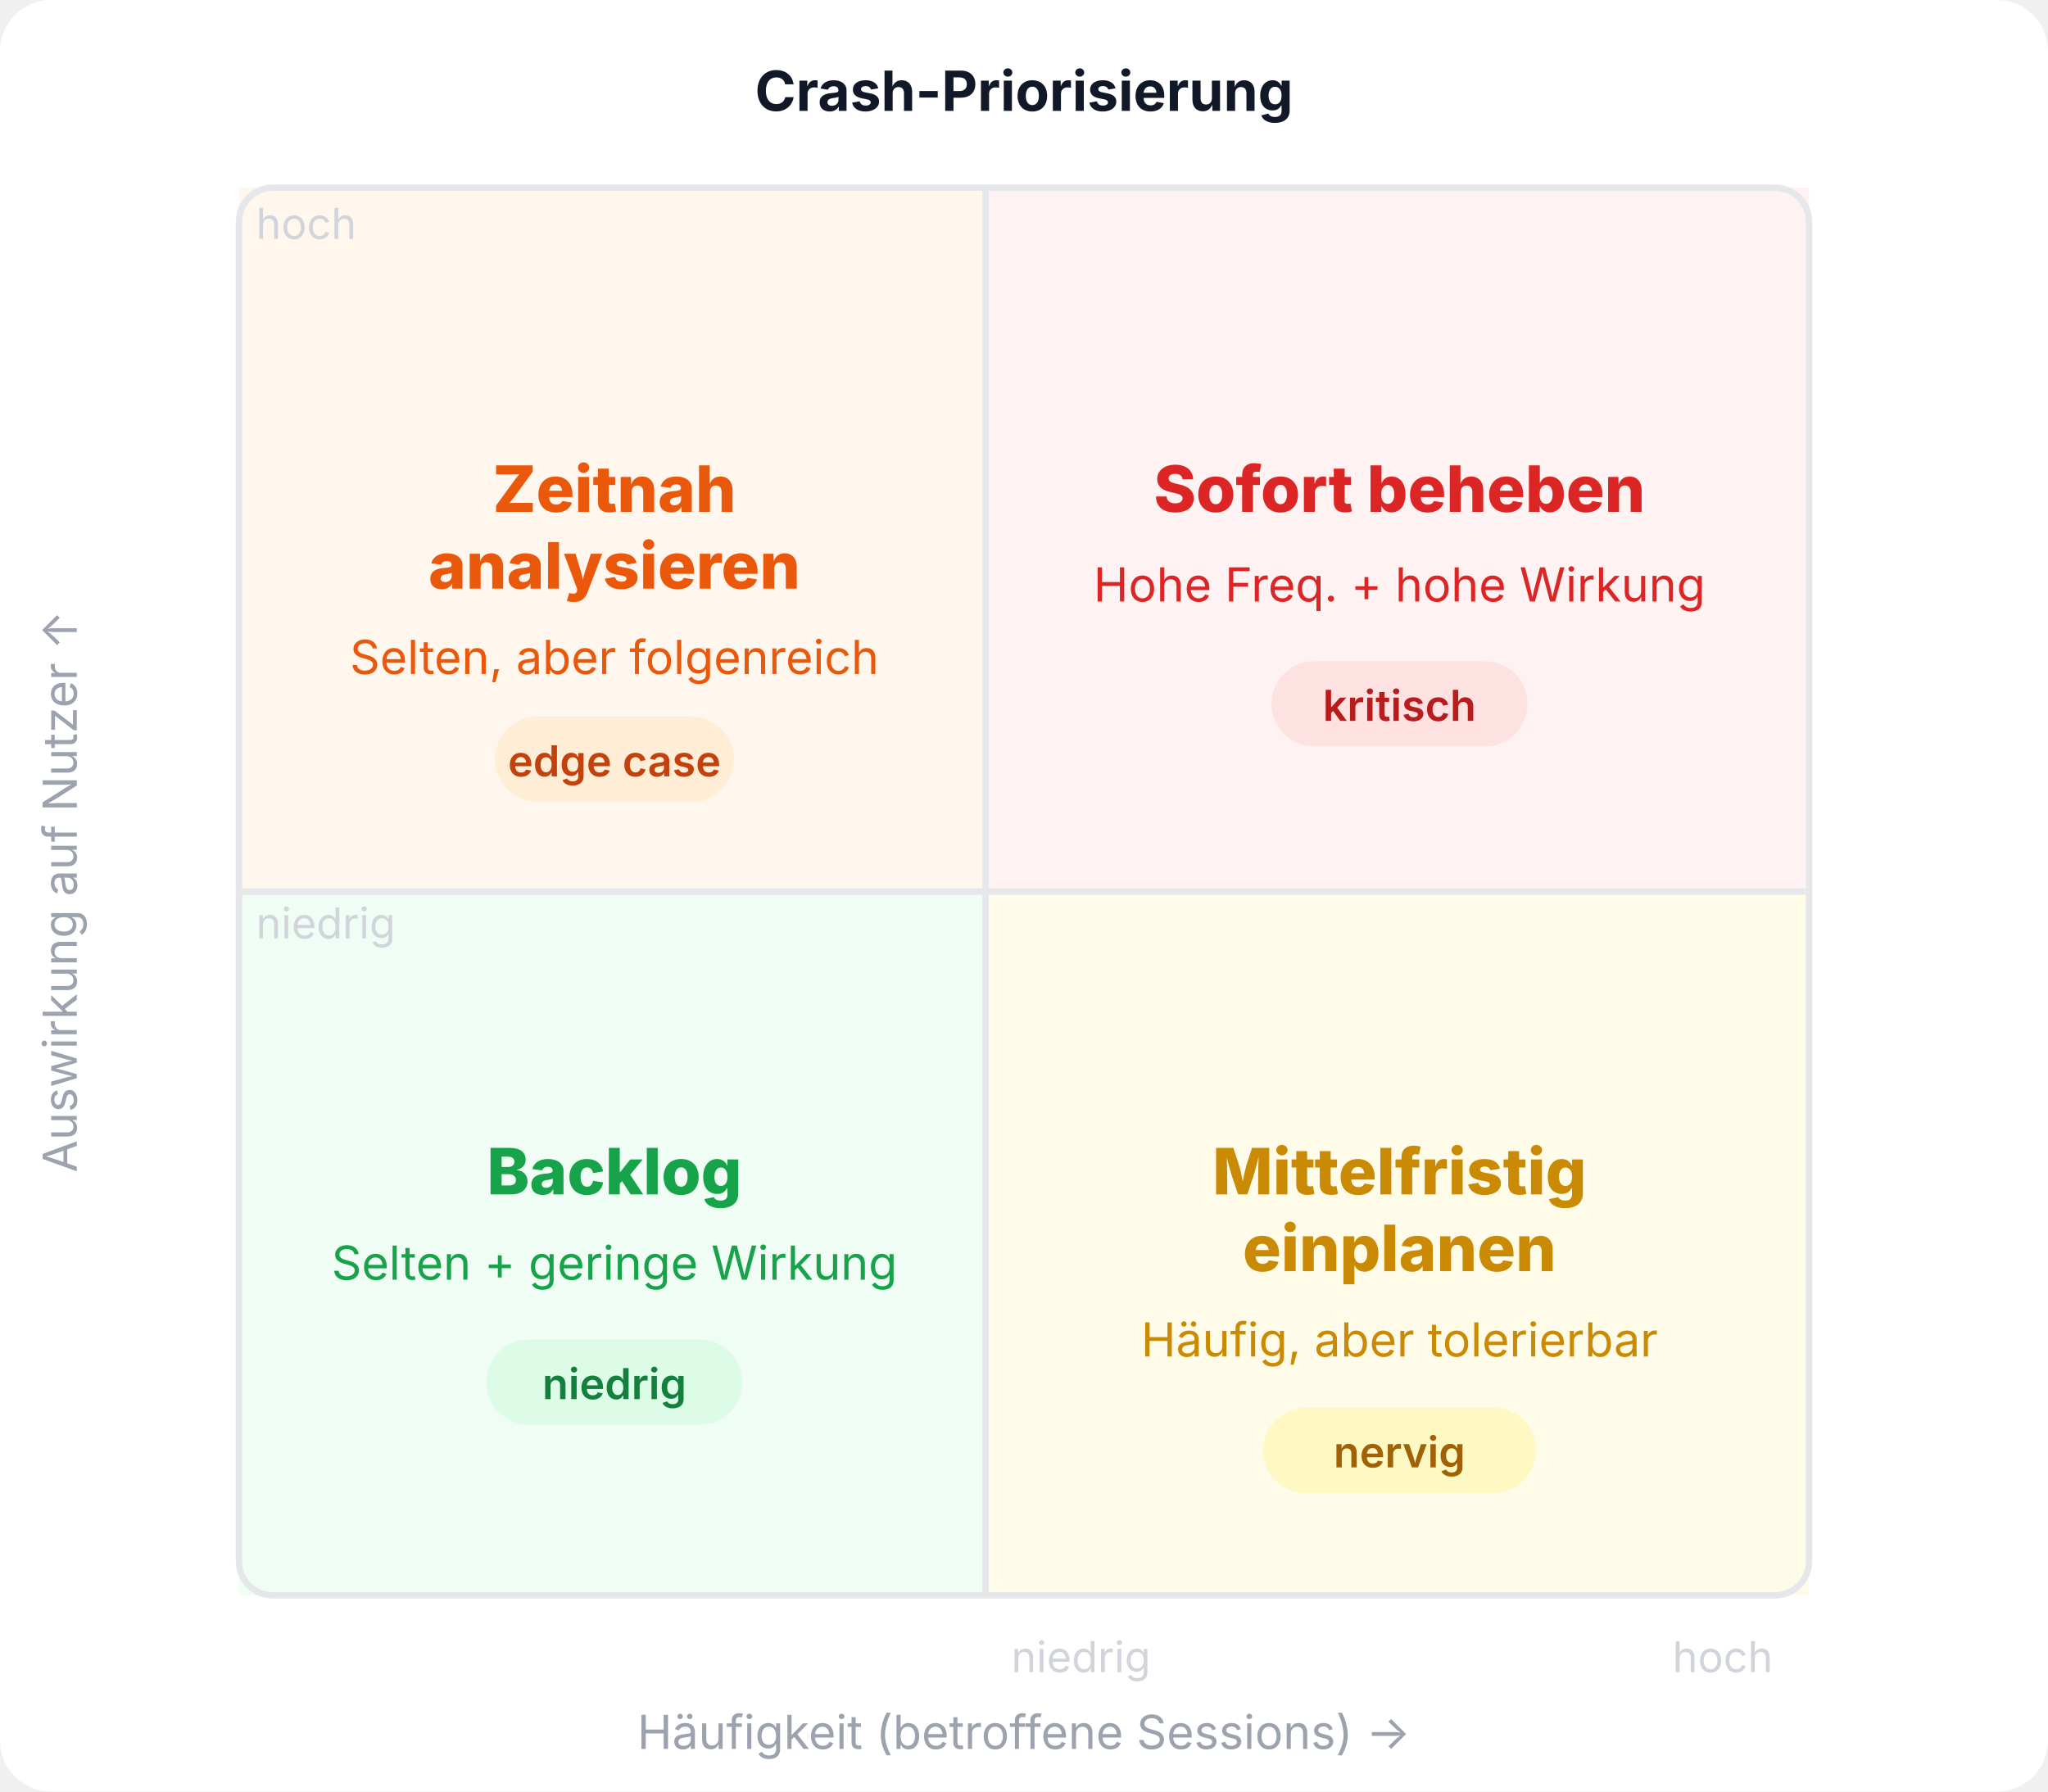
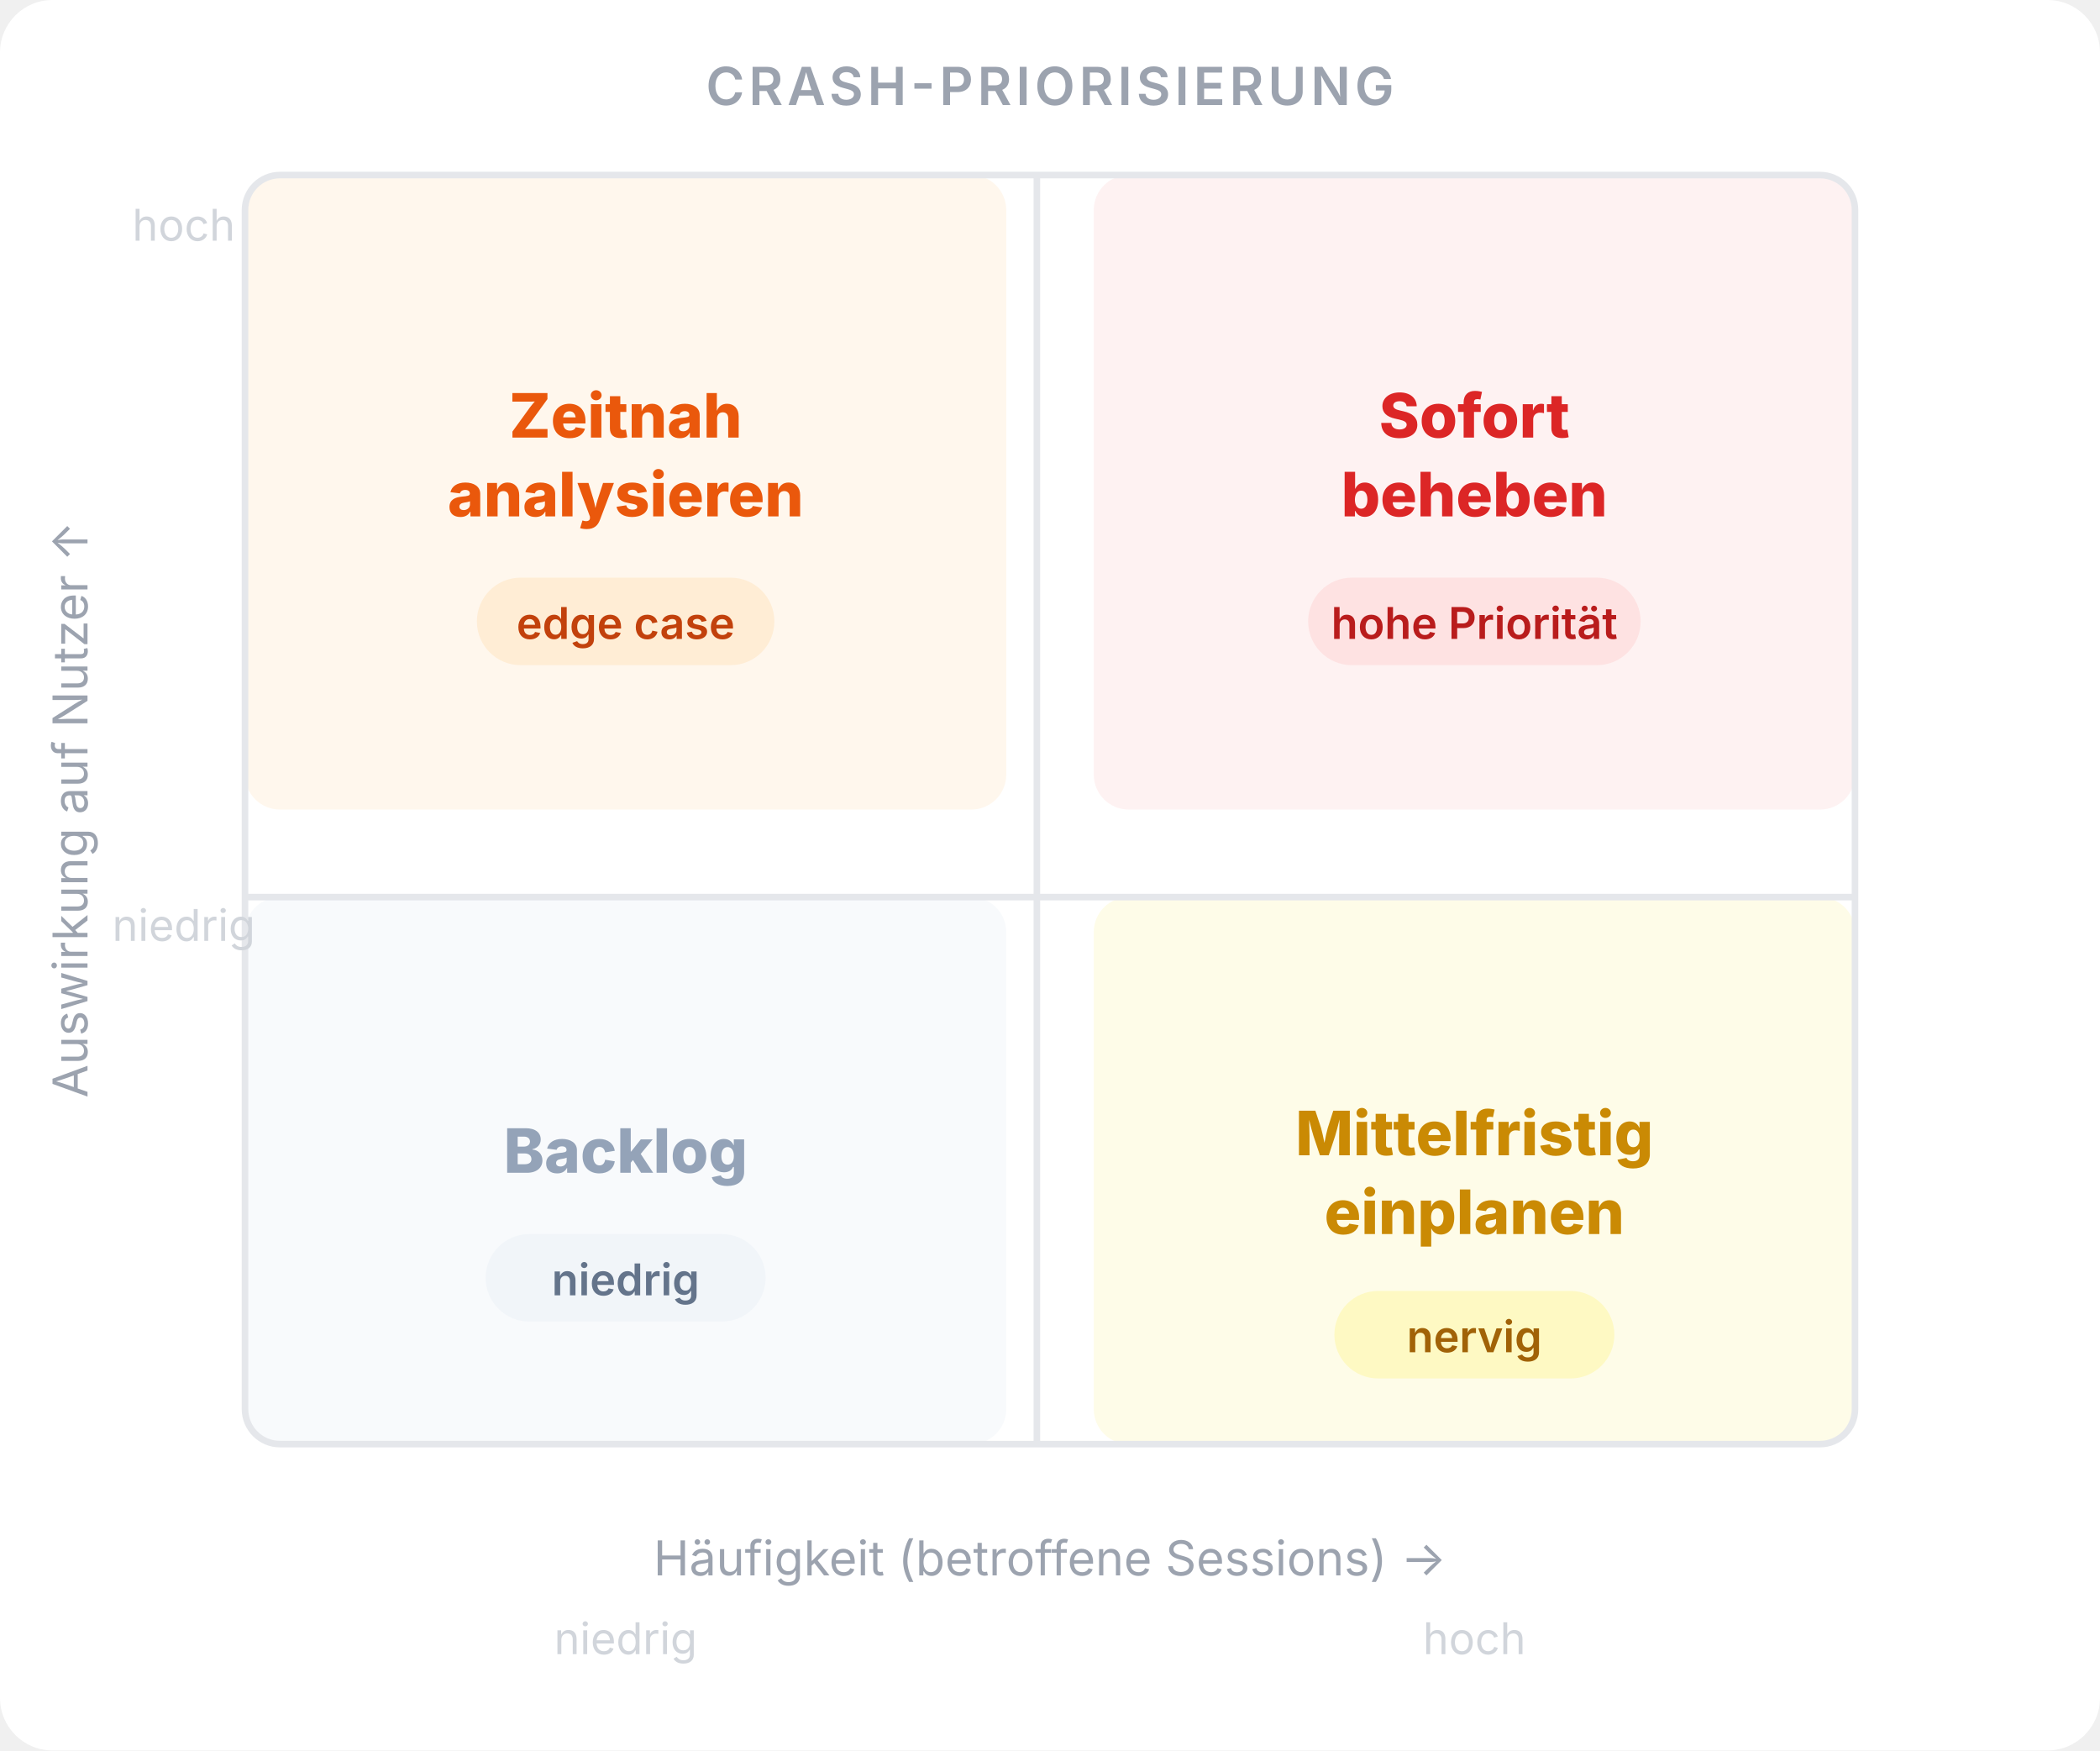
- <svg xmlns="http://www.w3.org/2000/svg" width="480" height="420" viewBox="0 0 480 420" role="img" aria-label="Crash-Priorisierungs-Matrix: Häufigkeit auf der X-Achse, Auswirkung auf Nutzer auf der Y-Achse. Vier Quadranten: oben-links zeitnah analysieren, oben-rechts sofort beheben, unten-links Backlog, unten-rechts mittelfristig einplanen.">
-   <rect width="480" height="420" fill="#ffffff" rx="12" />
-   <text x="240" y="26" text-anchor="middle" font-family="Inter, system-ui, sans-serif" font-size="13" font-weight="700" fill="#111827">Crash-Priorisierung</text>
-   <rect x="56" y="44" width="175" height="165" fill="#fff7ed" rx="8 0 0 0" />
-   <rect x="231" y="44" width="193" height="165" fill="#fef2f2" rx="0 8 0 0" />
-   <rect x="56" y="209" width="175" height="165" fill="#f0fdf4" rx="0 0 0 8" />
-   <rect x="231" y="209" width="193" height="165" fill="#fefce8" rx="0 0 8 0" />
-   <line x1="56" y1="209" x2="424" y2="209" stroke="#e5e7eb" stroke-width="1.5" />
-   <line x1="231" y1="44" x2="231" y2="374" stroke="#e5e7eb" stroke-width="1.5" />
-   <rect x="56" y="44" width="368" height="330" fill="none" stroke="#e5e7eb" stroke-width="1.5" rx="8" />
-   <text x="328" y="120" text-anchor="middle" font-family="Inter, system-ui, sans-serif" font-size="15" font-weight="800" fill="#dc2626">Sofort beheben</text>
-   <text x="328" y="141" text-anchor="middle" font-family="Inter, system-ui, sans-serif" font-size="11" fill="#dc2626">Hohe Freq. + hohe Wirkung</text>
-   <rect x="298" y="155" width="60" height="20" fill="#fee2e2" rx="10" />
-   <text x="328" y="169" text-anchor="middle" font-family="Inter, system-ui, sans-serif" font-size="10" font-weight="600" fill="#b91c1c">kritisch</text>
-   <text x="144" y="120" text-anchor="middle" font-family="Inter, system-ui, sans-serif" font-size="15" font-weight="800" fill="#ea580c">Zeitnah</text>
-   <text x="144" y="138" text-anchor="middle" font-family="Inter, system-ui, sans-serif" font-size="15" font-weight="800" fill="#ea580c">analysieren</text>
-   <text x="144" y="158" text-anchor="middle" font-family="Inter, system-ui, sans-serif" font-size="11" fill="#ea580c">Selten, aber folgenreich</text>
-   <rect x="116" y="168" width="56" height="20" fill="#ffedd5" rx="10" />
-   <text x="144" y="182" text-anchor="middle" font-family="Inter, system-ui, sans-serif" font-size="10" font-weight="600" fill="#c2410c">edge case</text>
-   <text x="328" y="280" text-anchor="middle" font-family="Inter, system-ui, sans-serif" font-size="15" font-weight="800" fill="#ca8a04">Mittelfristig</text>
-   <text x="328" y="298" text-anchor="middle" font-family="Inter, system-ui, sans-serif" font-size="15" font-weight="800" fill="#ca8a04">einplanen</text>
-   <text x="328" y="318" text-anchor="middle" font-family="Inter, system-ui, sans-serif" font-size="11" fill="#ca8a04">Häufig, aber tolerierbar</text>
-   <rect x="296" y="330" width="64" height="20" fill="#fef9c3" rx="10" />
-   <text x="328" y="344" text-anchor="middle" font-family="Inter, system-ui, sans-serif" font-size="10" font-weight="600" fill="#a16207">nervig</text>
-   <text x="144" y="280" text-anchor="middle" font-family="Inter, system-ui, sans-serif" font-size="15" font-weight="800" fill="#16a34a">Backlog</text>
-   <text x="144" y="300" text-anchor="middle" font-family="Inter, system-ui, sans-serif" font-size="11" fill="#16a34a">Selten + geringe Wirkung</text>
-   <rect x="114" y="314" width="60" height="20" fill="#dcfce7" rx="10" />
-   <text x="144" y="328" text-anchor="middle" font-family="Inter, system-ui, sans-serif" font-size="10" font-weight="600" fill="#15803d">niedrig</text>
-   <text transform="rotate(-90 18 209)" x="18" y="209" text-anchor="middle" font-family="Inter, system-ui, sans-serif" font-size="11" fill="#9ca3af">Auswirkung auf Nutzer  ↑</text>
-   <text x="240" y="410" text-anchor="middle" font-family="Inter, system-ui, sans-serif" font-size="11" fill="#9ca3af">Häufigkeit (betroffene Sessions)  →</text>
-   <text x="60" y="220" font-family="Inter, system-ui, sans-serif" font-size="10" fill="#d1d5db">niedrig</text>
-   <text x="60" y="56" font-family="Inter, system-ui, sans-serif" font-size="10" fill="#d1d5db">hoch</text>
-   <text x="237" y="392" font-family="Inter, system-ui, sans-serif" font-size="10" fill="#d1d5db">niedrig</text>
-   <text x="392" y="392" font-family="Inter, system-ui, sans-serif" font-size="10" fill="#d1d5db">hoch</text>
+ <svg xmlns="http://www.w3.org/2000/svg" width="480" height="400" viewBox="0 0 480 400" role="img" aria-label="Crash-Priorisierungs-Matrix: Häufigkeit auf der X-Achse, Auswirkung auf der Y-Achse. Sofort beheben (hoch/hoch), Zeitnah analysieren (niedrig/hoch), Mittelfristig einplanen (hoch/niedrig), Backlog (niedrig/niedrig).">
+   <rect width="480" height="400" fill="#ffffff" rx="12" />
+   <text x="240" y="24" text-anchor="middle" font-family="Inter, system-ui, sans-serif" font-size="12" font-weight="600" fill="#9ca3af" letter-spacing="0.08em">CRASH-PRIORISIERUNG</text>
+   <rect x="56" y="40" width="174" height="145" fill="#fff7ed" rx="8" />
+   <rect x="250" y="40" width="174" height="145" fill="#fef2f2" rx="8" />
+   <rect x="56" y="205" width="174" height="125" fill="#f8fafc" rx="8" />
+   <rect x="250" y="205" width="174" height="125" fill="#fefce8" rx="8" />
+   <line x1="56" y1="205" x2="424" y2="205" stroke="#e5e7eb" stroke-width="1.5" />
+   <line x1="237" y1="40" x2="237" y2="330" stroke="#e5e7eb" stroke-width="1.5" />
+   <rect x="56" y="40" width="368" height="290" fill="none" stroke="#e5e7eb" stroke-width="1.5" rx="8" />
+   <text x="337" y="100" text-anchor="middle" font-family="Inter, system-ui, sans-serif" font-size="14" font-weight="800" fill="#dc2626">Sofort</text>
+   <text x="337" y="118" text-anchor="middle" font-family="Inter, system-ui, sans-serif" font-size="14" font-weight="800" fill="#dc2626">beheben</text>
+   <rect x="299" y="132" width="76" height="20" fill="#fee2e2" rx="10" />
+   <text x="337" y="146" text-anchor="middle" font-family="Inter, system-ui, sans-serif" font-size="10" font-weight="600" fill="#b91c1c">hohe Priorität</text>
+   <text x="143" y="100" text-anchor="middle" font-family="Inter, system-ui, sans-serif" font-size="14" font-weight="800" fill="#ea580c">Zeitnah</text>
+   <text x="143" y="118" text-anchor="middle" font-family="Inter, system-ui, sans-serif" font-size="14" font-weight="800" fill="#ea580c">analysieren</text>
+   <rect x="109" y="132" width="68" height="20" fill="#ffedd5" rx="10" />
+   <text x="143" y="146" text-anchor="middle" font-family="Inter, system-ui, sans-serif" font-size="10" font-weight="600" fill="#c2410c">edge case</text>
+   <text x="337" y="264" text-anchor="middle" font-family="Inter, system-ui, sans-serif" font-size="14" font-weight="800" fill="#ca8a04">Mittelfristig</text>
+   <text x="337" y="282" text-anchor="middle" font-family="Inter, system-ui, sans-serif" font-size="14" font-weight="800" fill="#ca8a04">einplanen</text>
+   <rect x="305" y="295" width="64" height="20" fill="#fef9c3" rx="10" />
+   <text x="337" y="309" text-anchor="middle" font-family="Inter, system-ui, sans-serif" font-size="10" font-weight="600" fill="#a16207">nervig</text>
+   <text x="143" y="268" text-anchor="middle" font-family="Inter, system-ui, sans-serif" font-size="14" font-weight="800" fill="#94a3b8">Backlog</text>
+   <rect x="111" y="282" width="64" height="20" fill="#f1f5f9" rx="10" />
+   <text x="143" y="296" text-anchor="middle" font-family="Inter, system-ui, sans-serif" font-size="10" font-weight="600" fill="#64748b">niedrig</text>
+   <text transform="translate(20, 185) rotate(-90)" text-anchor="middle" font-family="Inter, system-ui, sans-serif" font-size="11" fill="#9ca3af">Auswirkung auf Nutzer  ↑</text>
+   <text x="240" y="360" text-anchor="middle" font-family="Inter, system-ui, sans-serif" font-size="11" fill="#9ca3af">Häufigkeit (betroffene Sessions)  →</text>
+   <text x="143" y="378" text-anchor="middle" font-family="Inter, system-ui, sans-serif" font-size="10" fill="#d1d5db">niedrig</text>
+   <text x="337" y="378" text-anchor="middle" font-family="Inter, system-ui, sans-serif" font-size="10" fill="#d1d5db">hoch</text>
+   <text x="42" y="215" text-anchor="middle" font-family="Inter, system-ui, sans-serif" font-size="10" fill="#d1d5db">niedrig</text>
+   <text x="42" y="55" text-anchor="middle" font-family="Inter, system-ui, sans-serif" font-size="10" fill="#d1d5db">hoch</text>
</svg>
